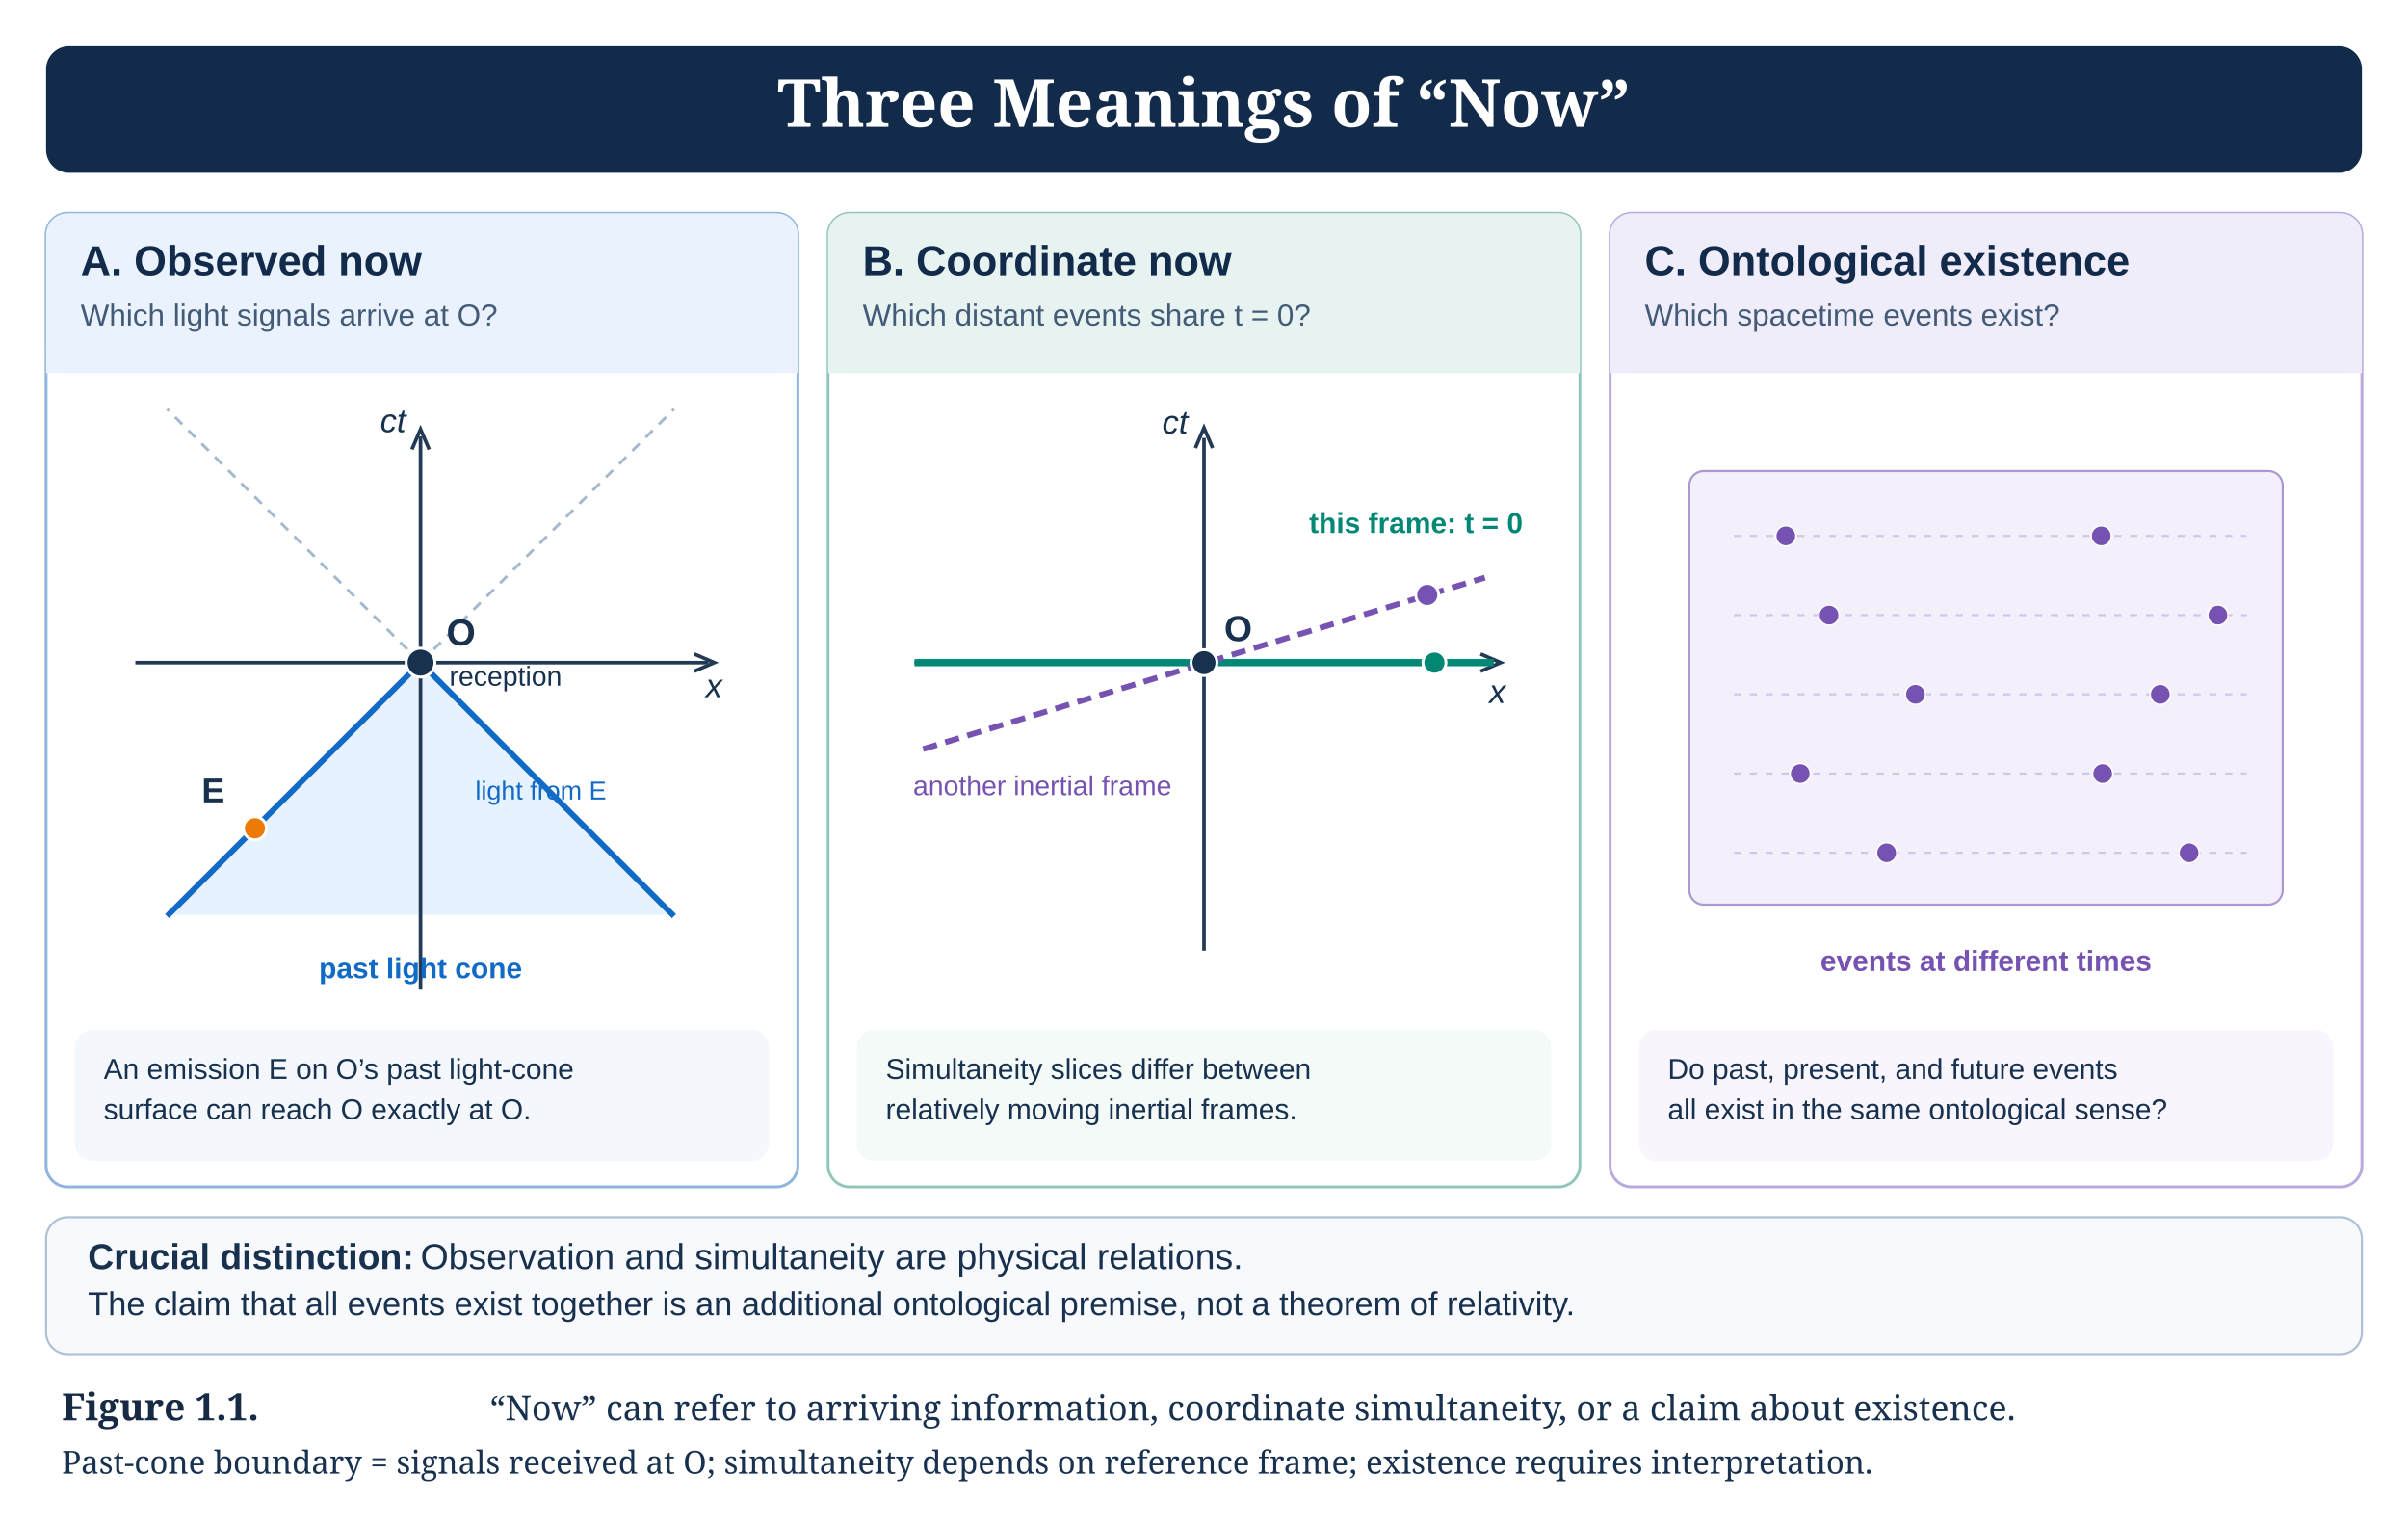
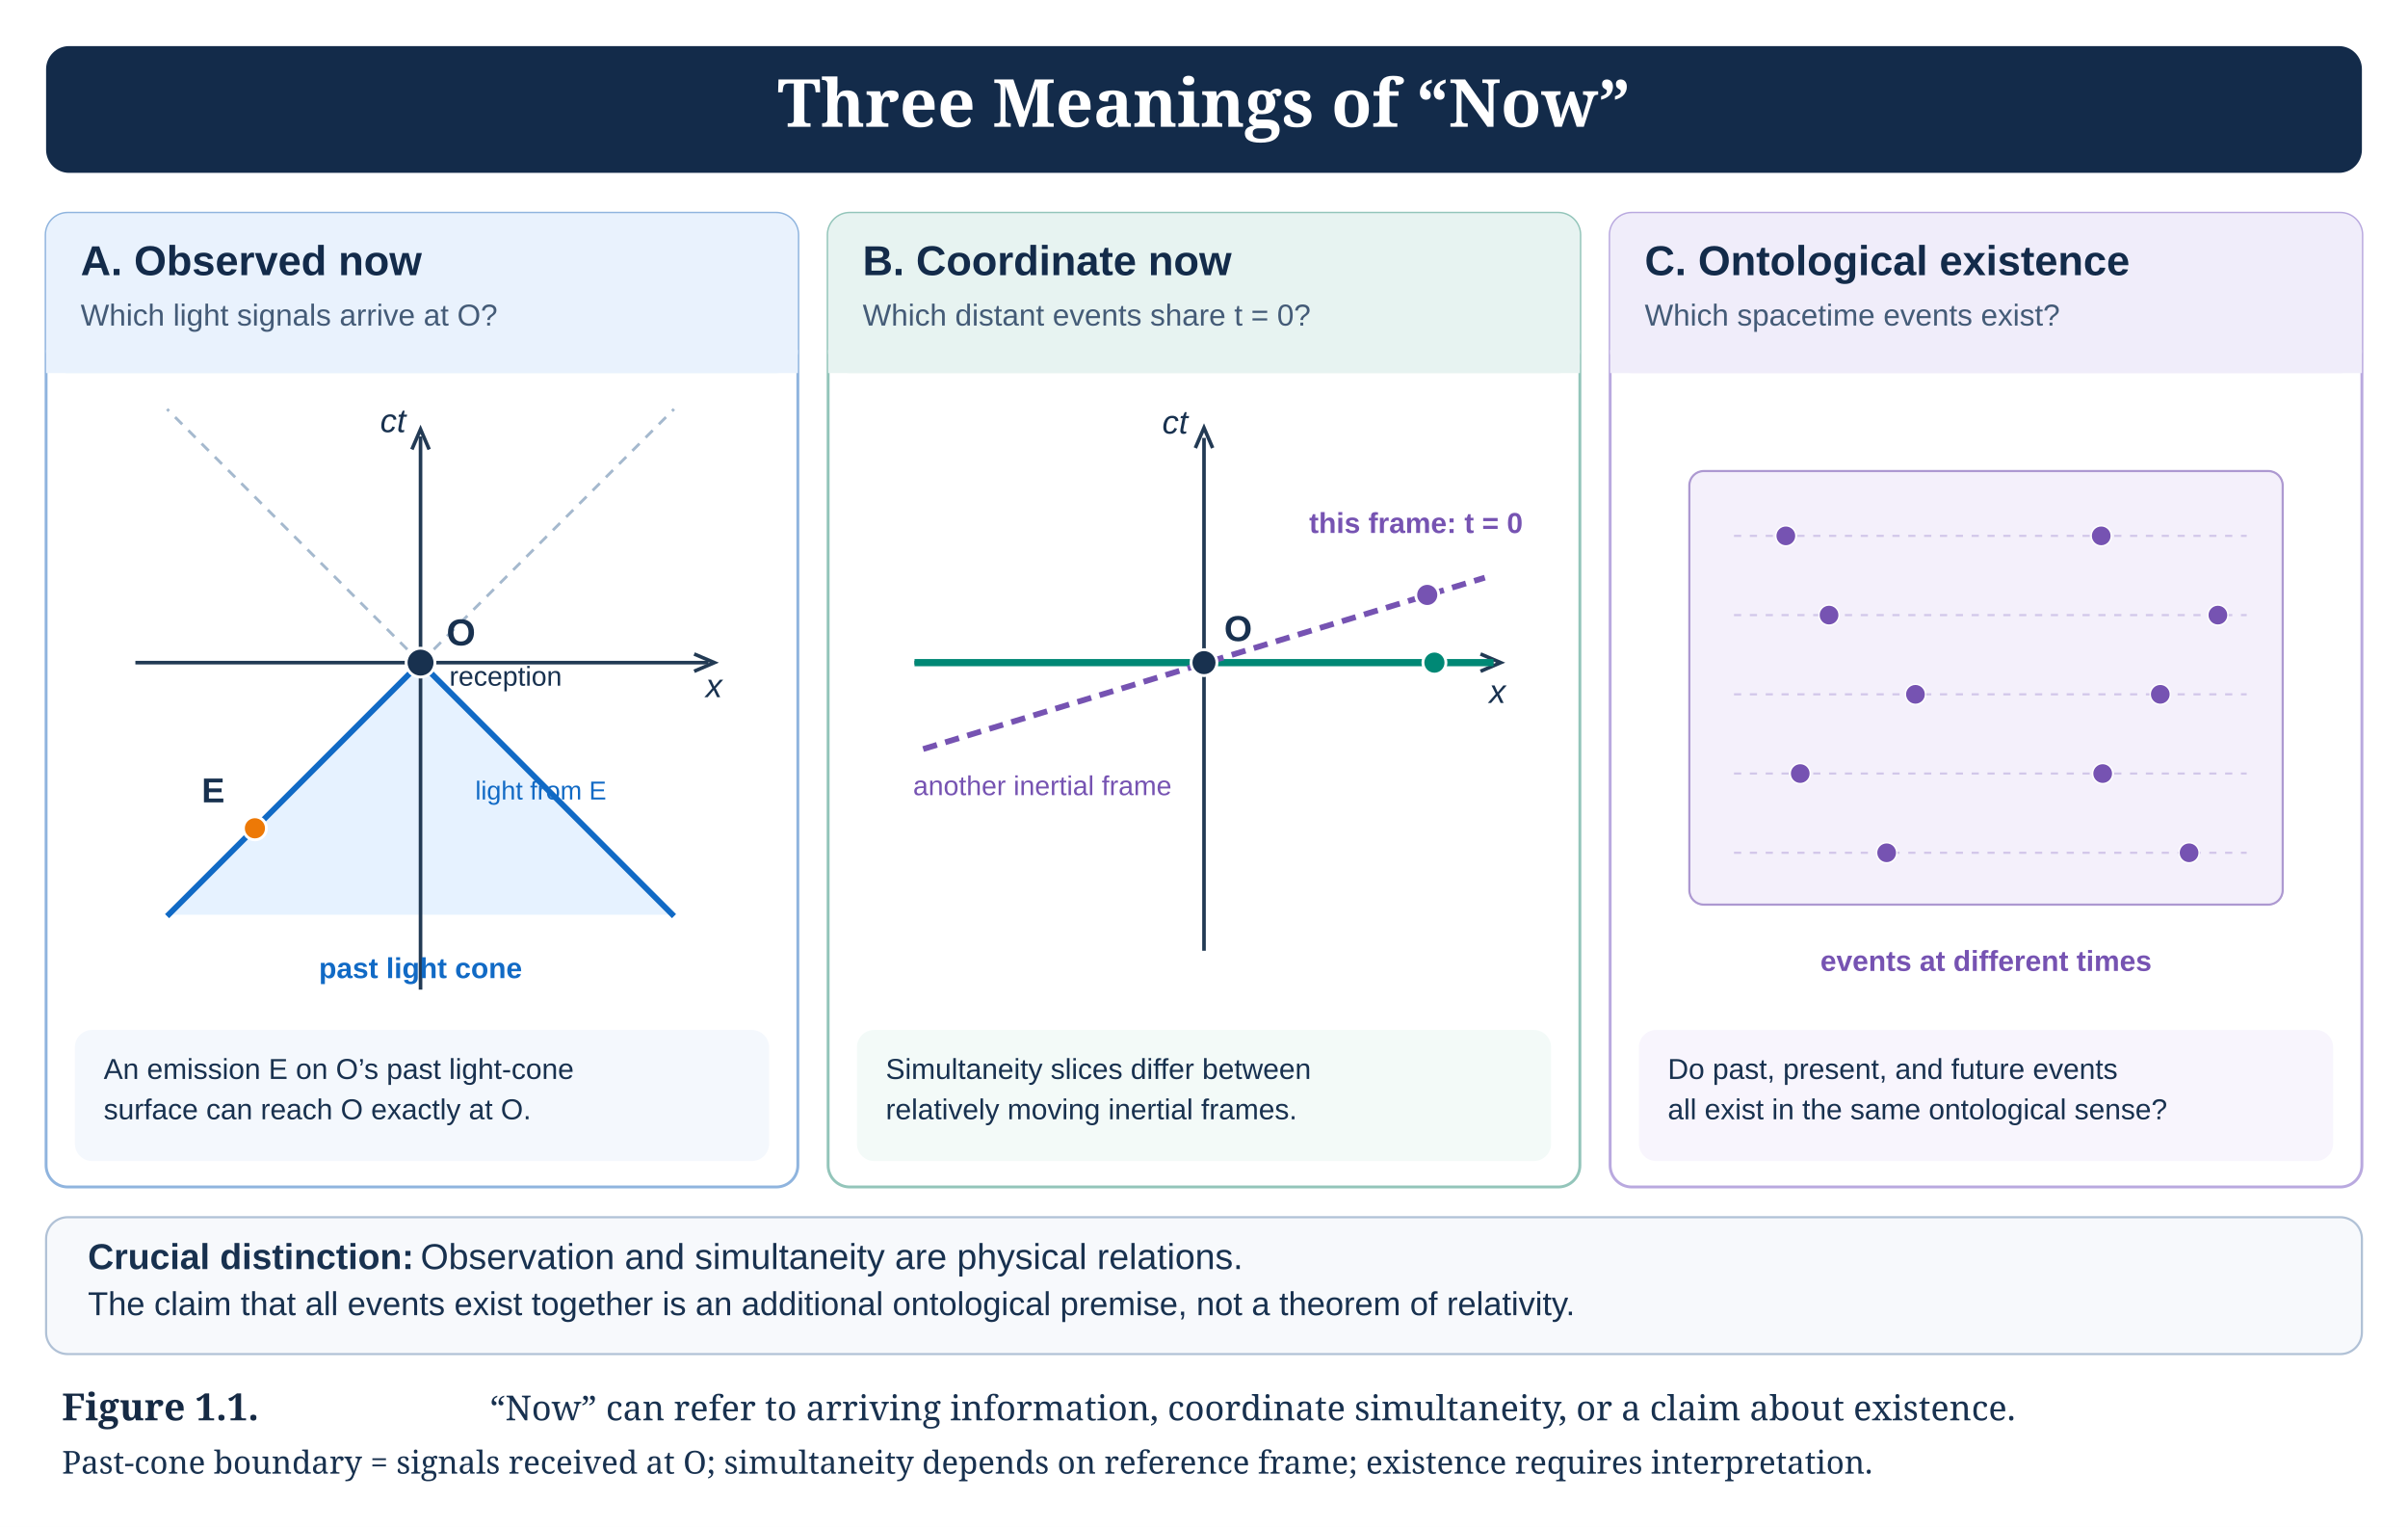
<svg xmlns="http://www.w3.org/2000/svg" width="1672" height="1060" viewBox="0 0 1672 1060" role="img" aria-labelledby="fig-title fig-desc">
  <rect x="0" y="0" width="1672" height="1060" rx="0" fill="#fff" stroke="none" stroke-width="1" />
  <rect x="32" y="32" width="1608" height="88" rx="16" fill="#132b4a" stroke="none" stroke-width="1" />
  <text x="836" y="88" font-family="Georgia, serif" font-size="46" fill="#fff" font-weight="bold" text-anchor="middle">Three Meanings of “Now”</text>
  <rect x="32" y="148" width="522" height="676" rx="15" fill="#fff" stroke="#8fb4de" stroke-width="2" />
  <rect x="32" y="148" width="522" height="111" rx="15" fill="#e9f2fd" stroke="none" stroke-width="1" />
  <rect x="32" y="243" width="522" height="16" rx="0" fill="#e9f2fd" stroke="none" stroke-width="1" />
  <text x="56" y="191" font-family="Arial, Helvetica, sans-serif" font-size="29" fill="#132b4a" font-weight="bold">A. Observed now</text>
  <text x="56" y="226" font-family="Arial, Helvetica, sans-serif" font-size="21" fill="#445b77">Which light signals arrive at O?</text>
  <rect x="575" y="148" width="522" height="676" rx="15" fill="#fff" stroke="#93c5ba" stroke-width="2" />
  <rect x="575" y="148" width="522" height="111" rx="15" fill="#e7f3f1" stroke="none" stroke-width="1" />
  <rect x="575" y="243" width="522" height="16" rx="0" fill="#e7f3f1" stroke="none" stroke-width="1" />
  <text x="599" y="191" font-family="Arial, Helvetica, sans-serif" font-size="29" fill="#132b4a" font-weight="bold">B. Coordinate now</text>
  <text x="599" y="226" font-family="Arial, Helvetica, sans-serif" font-size="21" fill="#445b77">Which distant events share t = 0?</text>
  <rect x="1118" y="148" width="522" height="676" rx="15" fill="#fff" stroke="#b9a9df" stroke-width="2" />
  <rect x="1118" y="148" width="522" height="111" rx="15" fill="#f0edfa" stroke="none" stroke-width="1" />
  <rect x="1118" y="243" width="522" height="16" rx="0" fill="#f0edfa" stroke="none" stroke-width="1" />
  <text x="1142" y="191" font-family="Arial, Helvetica, sans-serif" font-size="29" fill="#132b4a" font-weight="bold">C. Ontological existence</text>
  <text x="1142" y="226" font-family="Arial, Helvetica, sans-serif" font-size="21" fill="#445b77">Which spacetime events exist?</text>
  <polygon points="292,460 117,635 467,635" fill="#e6f2ff" />
  <line x1="292" y1="460" x2="116" y2="636" stroke="#116ac5" stroke-width="4" />
  <line x1="292" y1="460" x2="468" y2="636" stroke="#116ac5" stroke-width="4" />
  <line x1="292" y1="460" x2="116" y2="284" stroke="#a5b9ce" stroke-width="2" stroke-dasharray="7 6" />
  <line x1="292" y1="460" x2="468" y2="284" stroke="#a5b9ce" stroke-width="2" stroke-dasharray="7 6" />
  <line x1="292" y1="687" x2="292" y2="303" stroke="#223a54" stroke-width="2.5" />
  <line x1="94" y1="460" x2="492" y2="460" stroke="#223a54" stroke-width="2.5" />
  <path d="M286 312 L292 298 L298 312" fill="none" stroke="#223a54" stroke-width="2.5" />
  <path d="M482 454 L496 460 L482 466" fill="none" stroke="#223a54" stroke-width="2.5" />
  <text x="264" y="300" font-family="Arial, Helvetica, sans-serif" font-size="23" fill="#18314f" font-style="italic">ct</text>
  <text x="490" y="484" font-family="Arial, Helvetica, sans-serif" font-size="23" fill="#18314f" font-style="italic">x</text>
  <circle cx="292" cy="460" r="10" fill="#18314f" stroke="white" stroke-width="2" />
  <text x="310" y="448" font-family="Arial, Helvetica, sans-serif" font-size="26" fill="#18314f" font-weight="bold">O</text>
  <text x="312" y="476" font-family="Arial, Helvetica, sans-serif" font-size="19" fill="#18314f">reception</text>
  <circle cx="177" cy="575" r="8" fill="#ed7906" stroke="white" stroke-width="2" />
  <text x="140" y="557" font-family="Arial, Helvetica, sans-serif" font-size="24" fill="#18314f" font-weight="bold">E</text>
  <text x="330" y="555" font-family="Arial, Helvetica, sans-serif" font-size="18" fill="#116ac5">light from E</text>
  <text x="292" y="679" font-family="Arial, Helvetica, sans-serif" font-size="20" fill="#116ac5" font-weight="bold" text-anchor="middle">past light cone</text>
  <rect x="52" y="715" width="482" height="91" rx="12" fill="#f4f8fd" stroke="none" stroke-width="1" />
  <text x="72" y="749" font-family="Arial, Helvetica, sans-serif" font-size="20" fill="#18314f">An emission E on O’s past light-cone</text>
  <text x="72" y="777" font-family="Arial, Helvetica, sans-serif" font-size="20" fill="#18314f">surface can reach O exactly at O.</text>
  <line x1="836" y1="660" x2="836" y2="304" stroke="#223a54" stroke-width="2.5" />
  <line x1="635" y1="460" x2="1037" y2="460" stroke="#223a54" stroke-width="2.5" />
  <path d="M830 311 L836 297 L842 311" fill="none" stroke="#223a54" stroke-width="2.5" />
  <path d="M1028 454 L1042 460 L1028 466" fill="none" stroke="#223a54" stroke-width="2.5" />
  <text x="807" y="301" font-family="Arial, Helvetica, sans-serif" font-size="23" fill="#18314f" font-style="italic">ct</text>
  <text x="1034" y="488" font-family="Arial, Helvetica, sans-serif" font-size="23" fill="#18314f" font-style="italic">x</text>
  <line x1="635" y1="460" x2="1037" y2="460" stroke="#008875" stroke-width="5" />
  <line x1="641" y1="520" x2="1031" y2="401" stroke="#7653b2" stroke-width="4" stroke-dasharray="10 6" />
  <circle cx="836" cy="460" r="9" fill="#18314f" stroke="white" stroke-width="2" />
  <text x="850" y="445" font-family="Arial, Helvetica, sans-serif" font-size="25" fill="#18314f" font-weight="bold">O</text>
  <circle cx="996" cy="460" r="8" fill="#008875" stroke="white" stroke-width="2" />
  <circle cx="991" cy="413" r="8" fill="#7653b2" stroke="white" stroke-width="2" />
  <text x="634" y="552" font-family="Arial, Helvetica, sans-serif" font-size="19" fill="#7653b2">another inertial frame</text>
-   <text x="909" y="370" font-family="Arial, Helvetica, sans-serif" font-size="20" fill="#008875" font-weight="bold">this frame: t = 0</text>
+   <text x="909" y="370" font-family="Arial, Helvetica, sans-serif" font-size="20" fill="#7653b2" font-weight="bold">this frame: t = 0</text>
  <rect x="595" y="715" width="482" height="91" rx="12" fill="#f3faf8" stroke="none" stroke-width="1" />
  <text x="615" y="749" font-family="Arial, Helvetica, sans-serif" font-size="20" fill="#18314f">Simultaneity slices differ between</text>
  <text x="615" y="777" font-family="Arial, Helvetica, sans-serif" font-size="20" fill="#18314f">relatively moving inertial frames.</text>
  <rect x="1173" y="327" width="412" height="301" rx="10" fill="#f4f0fb" stroke="#ad99d1" stroke-width="1.5" />
  <line x1="1204" y1="372" x2="1560" y2="372" stroke="#d2c7e9" stroke-width="1.5" stroke-dasharray="5 6" />
  <line x1="1204" y1="427" x2="1560" y2="427" stroke="#d2c7e9" stroke-width="1.5" stroke-dasharray="5 6" />
  <line x1="1204" y1="482" x2="1560" y2="482" stroke="#d2c7e9" stroke-width="1.5" stroke-dasharray="5 6" />
  <line x1="1204" y1="537" x2="1560" y2="537" stroke="#d2c7e9" stroke-width="1.5" stroke-dasharray="5 6" />
  <line x1="1204" y1="592" x2="1560" y2="592" stroke="#d2c7e9" stroke-width="1.5" stroke-dasharray="5 6" />
  <circle cx="1240" cy="372" r="7" fill="#7653b2" stroke="white" stroke-width="1" />
  <circle cx="1459" cy="372" r="7" fill="#7653b2" stroke="white" stroke-width="1" />
  <circle cx="1270" cy="427" r="7" fill="#7653b2" stroke="white" stroke-width="1" />
  <circle cx="1540" cy="427" r="7" fill="#7653b2" stroke="white" stroke-width="1" />
  <circle cx="1330" cy="482" r="7" fill="#7653b2" stroke="white" stroke-width="1" />
  <circle cx="1500" cy="482" r="7" fill="#7653b2" stroke="white" stroke-width="1" />
  <circle cx="1250" cy="537" r="7" fill="#7653b2" stroke="white" stroke-width="1" />
  <circle cx="1460" cy="537" r="7" fill="#7653b2" stroke="white" stroke-width="1" />
  <circle cx="1310" cy="592" r="7" fill="#7653b2" stroke="white" stroke-width="1" />
  <circle cx="1520" cy="592" r="7" fill="#7653b2" stroke="white" stroke-width="1" />
  <text x="1379" y="674" font-family="Arial, Helvetica, sans-serif" font-size="20" fill="#7653b2" font-weight="bold" text-anchor="middle">events at different times</text>
  <rect x="1138" y="715" width="482" height="91" rx="12" fill="#f8f5fd" stroke="none" stroke-width="1" />
  <text x="1158" y="749" font-family="Arial, Helvetica, sans-serif" font-size="20" fill="#18314f">Do past, present, and future events</text>
  <text x="1158" y="777" font-family="Arial, Helvetica, sans-serif" font-size="20" fill="#18314f">all exist in the same ontological sense?</text>
  <rect x="32" y="845" width="1608" height="95" rx="15" fill="#f7f9fc" stroke="#b0c1d6" stroke-width="1.5" />
  <text x="61" y="881" font-family="Arial, Helvetica, sans-serif" font-size="25" fill="#18314f" font-weight="bold">Crucial distinction:</text>
  <text x="292" y="881" font-family="Arial, Helvetica, sans-serif" font-size="25" fill="#18314f">Observation and simultaneity are physical relations.</text>
  <text x="61" y="913" font-family="Arial, Helvetica, sans-serif" font-size="23" fill="#18314f">The claim that all events exist together is an additional ontological premise, not a theorem of relativity.</text>
  <text x="43" y="986" font-family="Georgia, serif" font-size="26" fill="#162a44" font-weight="bold">Figure 1.1.</text>
  <text x="340" y="986" font-family="Georgia, serif" font-size="24" fill="#18314f">“Now” can refer to arriving information, coordinate simultaneity, or a claim about existence.</text>
  <text x="43" y="1023" font-family="Georgia, serif" font-size="22" fill="#18314f">Past-cone boundary = signals received at O; simultaneity depends on reference frame; existence requires interpretation.</text>
</svg>
